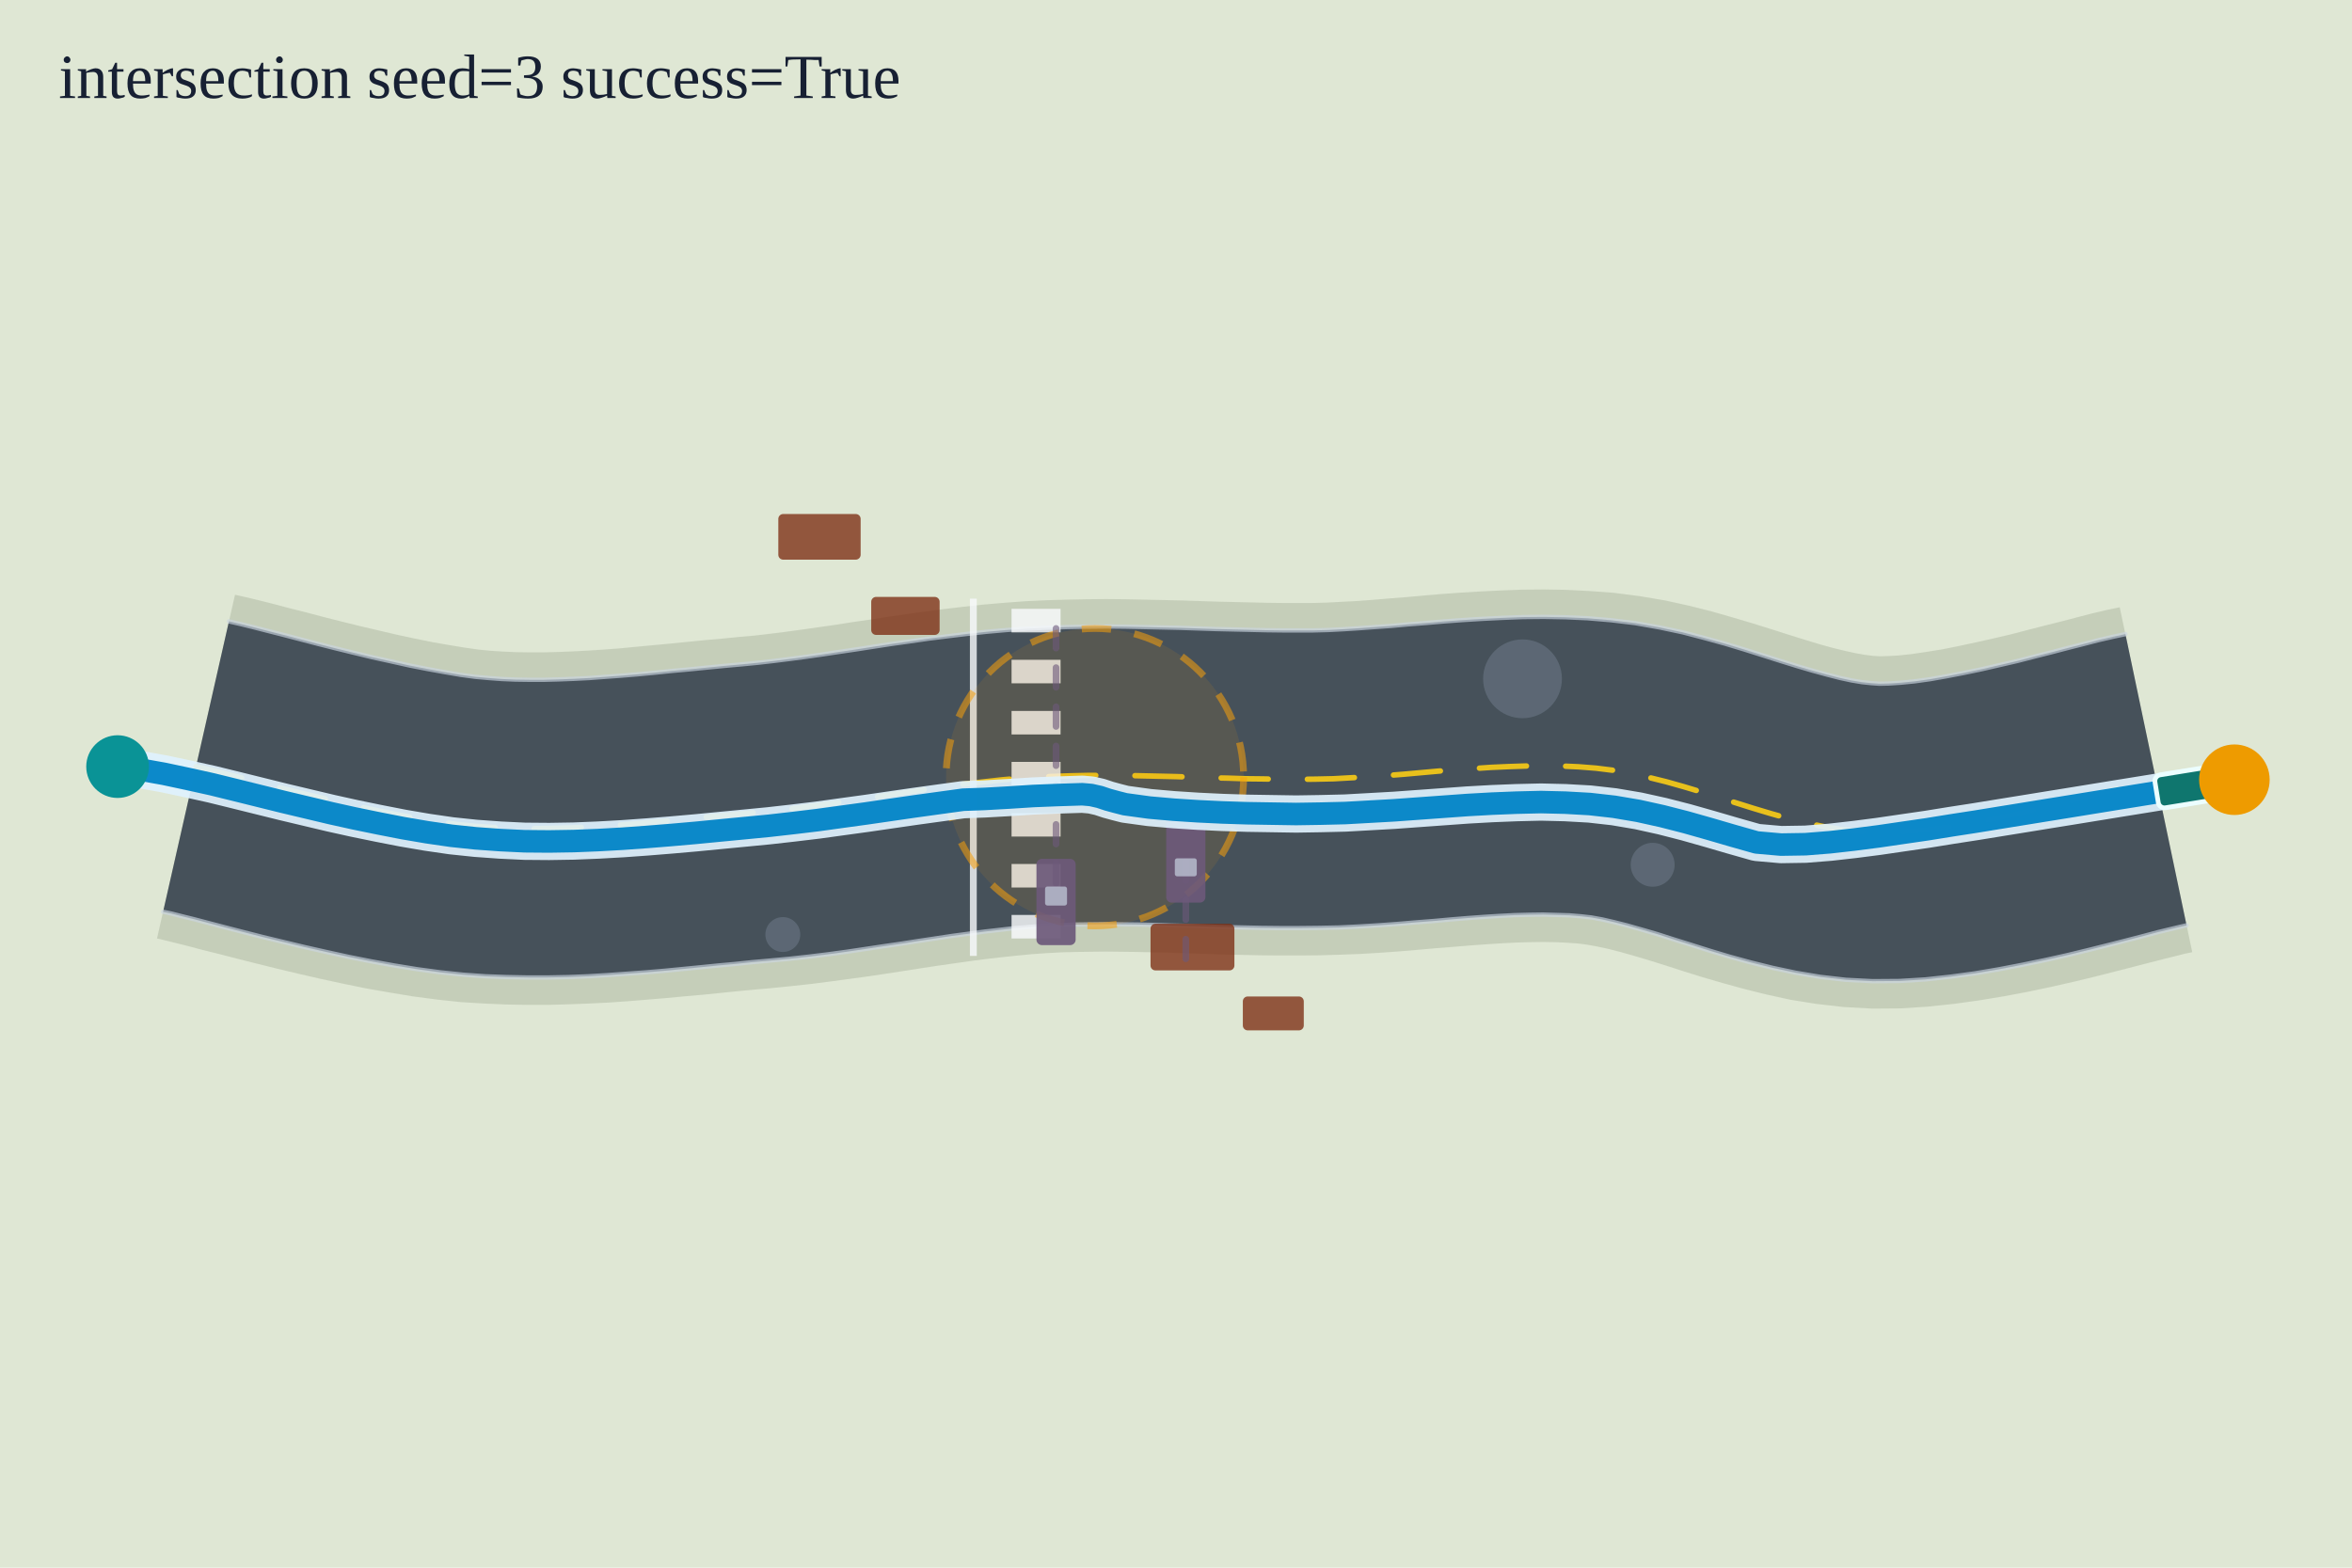
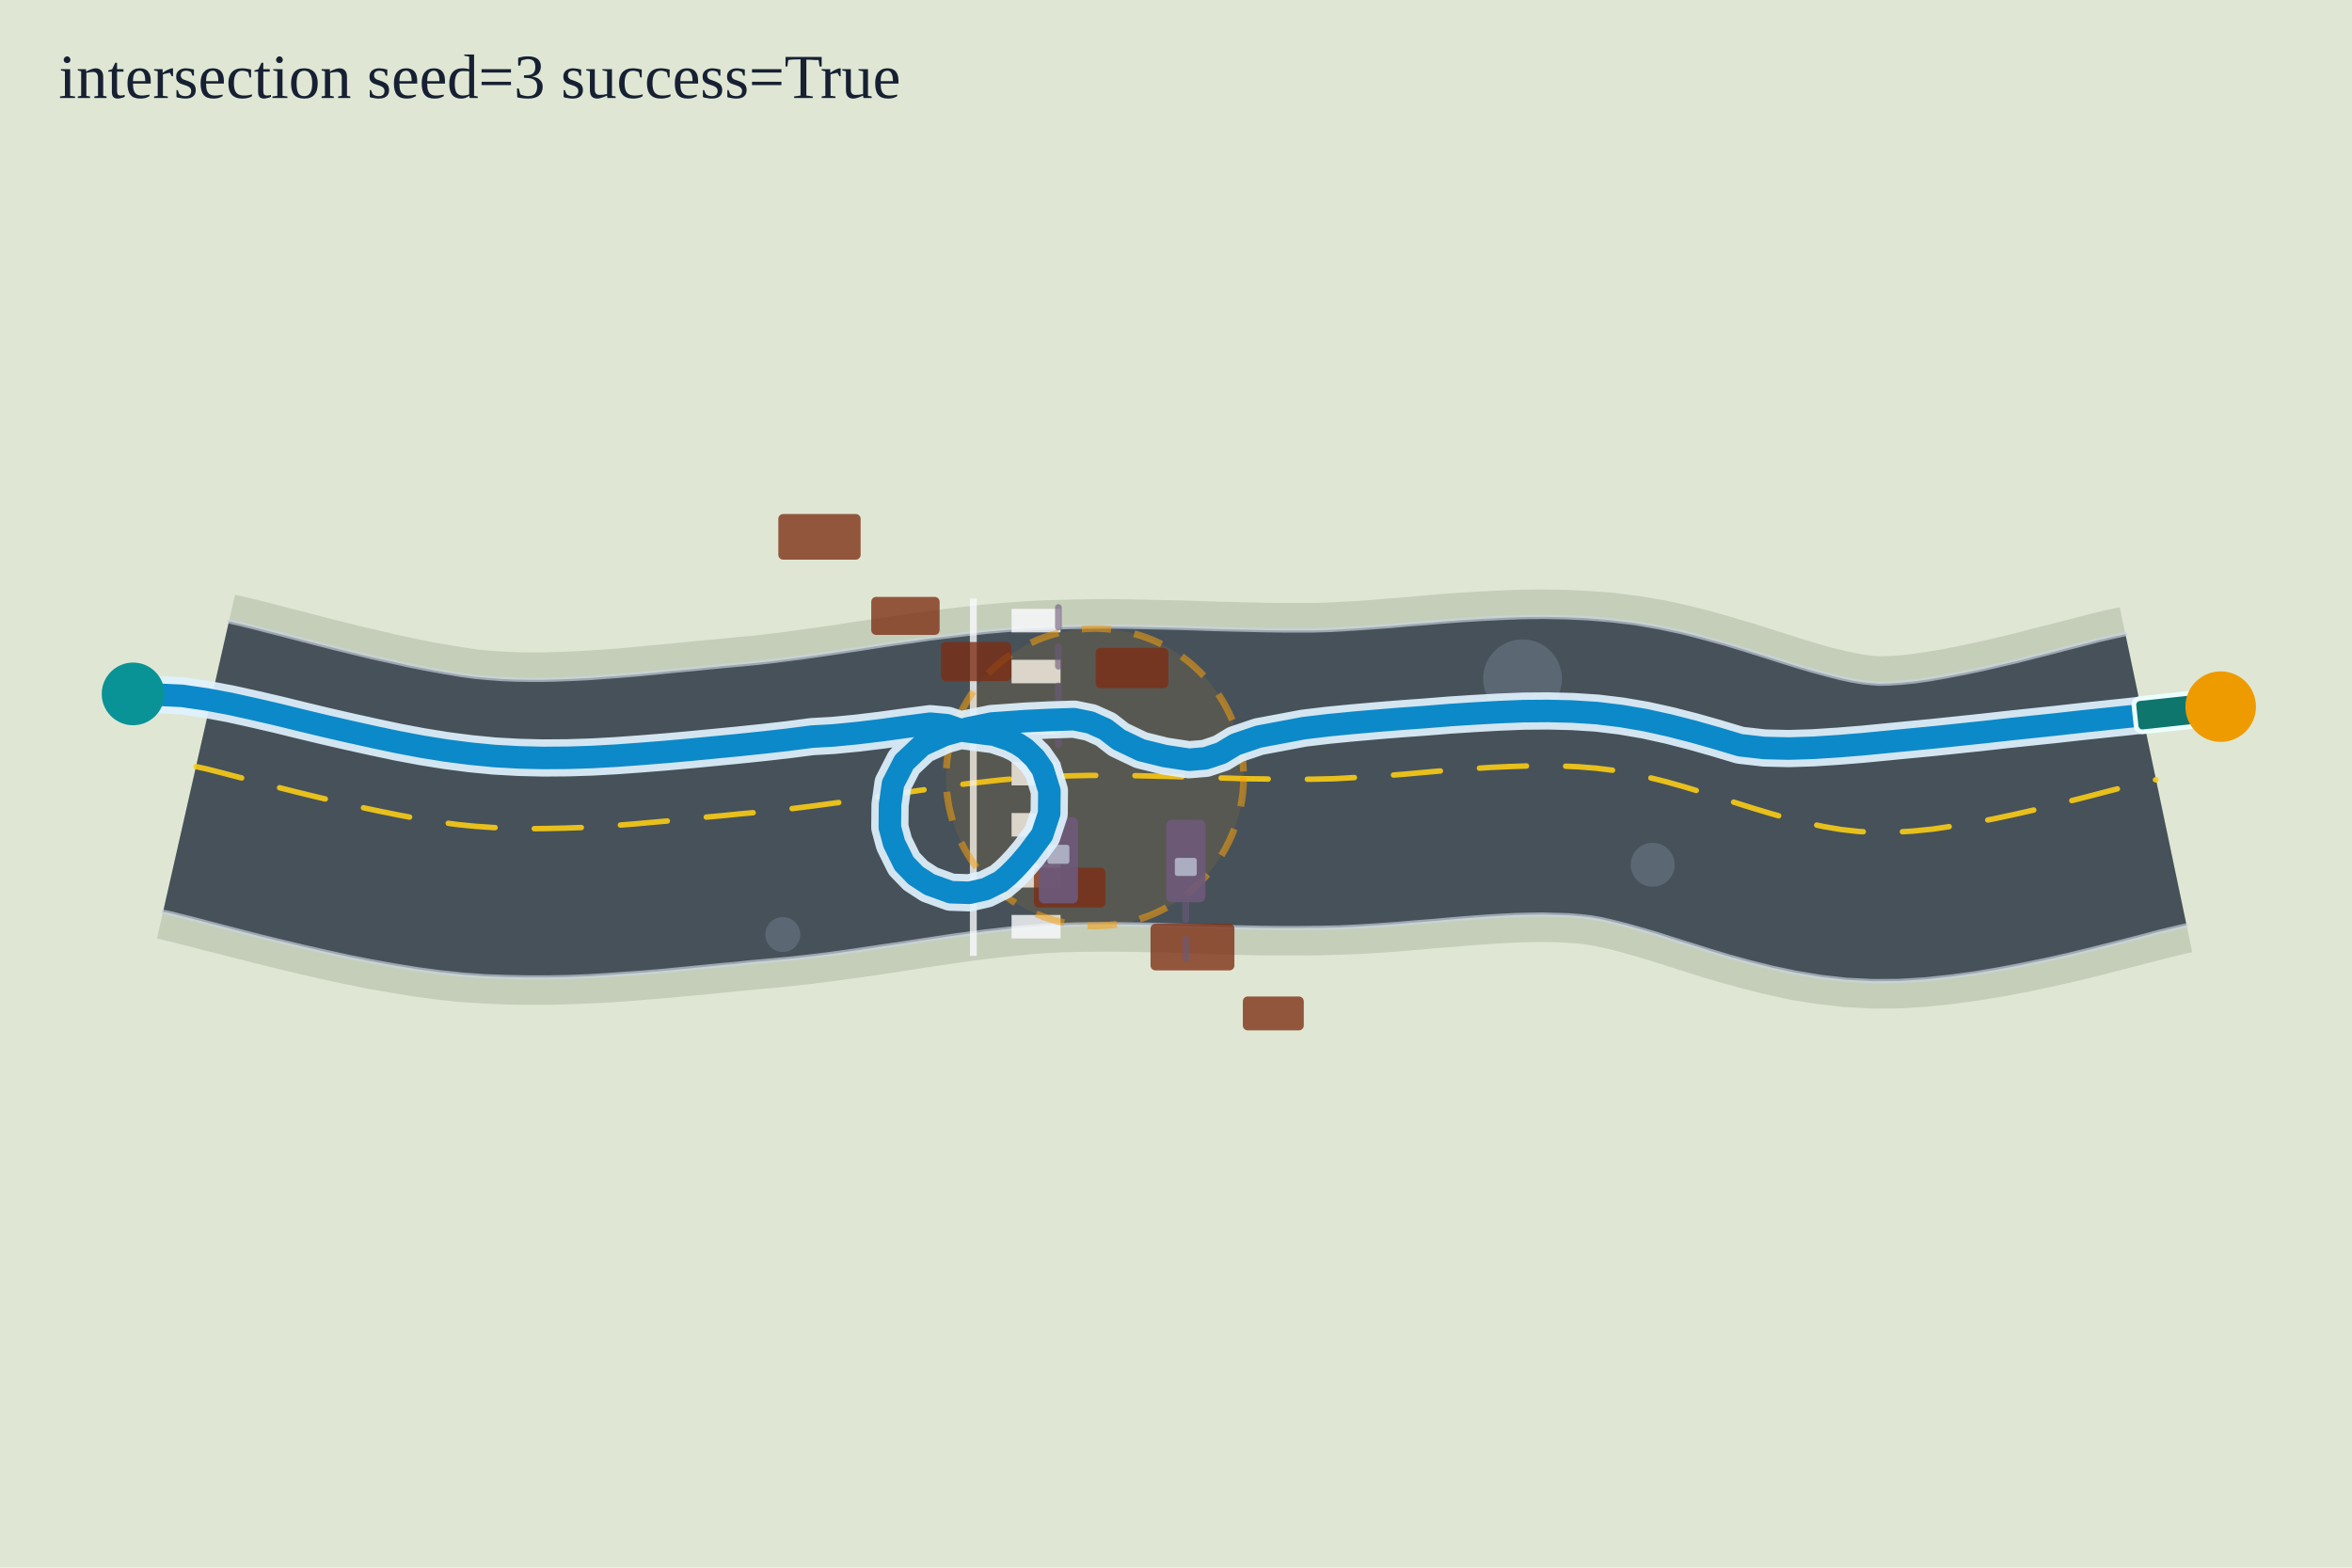
<svg xmlns="http://www.w3.org/2000/svg" viewBox="0 0 120.0 80.0">
  <rect width="100%" height="100%" fill="#dfe7d4" />
  <text x="3" y="5" font-size="3.2" fill="#172033">intersection seed=3 success=True</text>
  <polygon points="8.01,47.89 8.43,47.99 8.92,48.11 9.56,48.27 10.31,48.47 11.16,48.68 12.09,48.92 13.08,49.17 14.13,49.43 15.22,49.69 16.35,49.95 17.51,50.20 18.68,50.44 19.88,50.65 21.09,50.85 22.31,51.01 23.52,51.14 24.68,51.21 25.80,51.26 26.90,51.28 27.97,51.28 29.03,51.25 30.07,51.21 31.09,51.16 32.08,51.09 33.06,51.01 34.02,50.93 34.96,50.84 35.88,50.76 36.77,50.67 37.65,50.58 38.51,50.50 39.41,50.42 40.39,50.32 41.41,50.21 42.41,50.08 43.38,49.95 44.33,49.82 45.26,49.68 46.17,49.54 47.06,49.40 47.93,49.27 48.77,49.15 49.60,49.03 50.40,48.93 51.18,48.84 51.94,48.76 52.67,48.69 53.40,48.64 54.12,48.60 54.87,48.58 55.63,48.57 56.42,48.56 57.22,48.57 58.04,48.58 58.88,48.60 59.74,48.62 60.62,48.65 61.52,48.68 62.43,48.71 63.37,48.73 64.32,48.75 65.29,48.76 66.28,48.76 67.31,48.75 68.36,48.72 69.41,48.68 70.42,48.62 71.40,48.55 72.34,48.47 73.25,48.39 74.13,48.32 74.98,48.25 75.80,48.19 76.58,48.14 77.33,48.10 78.04,48.08 78.72,48.07 79.37,48.08 79.99,48.11 80.53,48.15 80.99,48.21 81.48,48.30 82.04,48.42 82.67,48.58 83.38,48.78 84.15,49.01 84.98,49.27 85.88,49.56 86.84,49.86 87.87,50.16 88.96,50.46 90.12,50.75 91.36,51.02 92.67,51.23 94.07,51.39 95.52,51.47 96.96,51.46 98.35,51.37 99.68,51.23 100.98,51.05 102.25,50.84 103.47,50.61 104.66,50.36 105.80,50.10 106.88,49.84 107.90,49.58 108.84,49.34 109.69,49.12 110.43,48.93 111.04,48.78 111.47,48.67 111.85,48.59 108.15,30.99 107.52,31.12 106.75,31.30 105.98,31.50 105.18,31.71 104.34,31.92 103.48,32.14 102.60,32.37 101.70,32.58 100.81,32.78 99.92,32.97 99.07,33.14 98.26,33.27 97.51,33.38 96.85,33.45 96.30,33.48 95.91,33.49 95.58,33.47 95.18,33.42 94.71,33.34 94.16,33.22 93.54,33.07 92.85,32.88 92.09,32.65 91.26,32.39 90.38,32.11 89.42,31.81 88.41,31.51 87.33,31.20 86.18,30.91 84.95,30.64 83.65,30.42 82.33,30.25 81.09,30.16 79.92,30.10 78.78,30.08 77.67,30.09 76.60,30.13 75.57,30.18 74.56,30.24 73.59,30.31 72.65,30.39 71.75,30.47 70.87,30.54 70.03,30.61 69.23,30.67 68.45,30.71 67.71,30.75 66.98,30.77 66.22,30.77 65.42,30.77 64.61,30.76 63.78,30.74 62.93,30.72 62.06,30.70 61.17,30.67 60.26,30.64 59.33,30.62 58.39,30.60 57.42,30.58 56.44,30.57 55.44,30.58 54.42,30.60 53.38,30.63 52.32,30.68 51.25,30.76 50.20,30.85 49.18,30.96 48.17,31.08 47.19,31.21 46.23,31.34 45.29,31.48 44.37,31.62 43.47,31.75 42.59,31.89 41.74,32.01 40.90,32.13 40.09,32.24 39.30,32.34 38.53,32.43 37.73,32.50 36.84,32.59 35.92,32.67 35.01,32.76 34.12,32.85 33.26,32.93 32.41,33.01 31.58,33.09 30.77,33.15 29.99,33.20 29.22,33.24 28.47,33.27 27.74,33.29 27.03,33.29 26.34,33.28 25.67,33.25 25.05,33.21 24.42,33.15 23.72,33.05 22.93,32.92 22.07,32.77 21.18,32.59 20.25,32.39 19.31,32.17 18.37,31.95 17.44,31.72 16.53,31.49 15.66,31.26 14.82,31.05 14.03,30.84 13.28,30.65 12.57,30.48 11.99,30.35" fill="#a6b09a" opacity="0.450" />
  <polygon points="8.32,46.53 8.75,46.62 9.26,46.75 9.91,46.91 10.67,47.11 11.51,47.33 12.44,47.57 13.42,47.82 14.46,48.07 15.54,48.33 16.65,48.58 17.79,48.83 18.95,49.06 20.12,49.27 21.29,49.46 22.48,49.62 23.64,49.74 24.76,49.82 25.84,49.86 26.91,49.88 27.95,49.88 28.99,49.86 30.00,49.82 31.00,49.76 31.98,49.69 32.95,49.62 33.89,49.54 34.82,49.45 35.74,49.36 36.64,49.27 37.52,49.19 38.38,49.10 39.28,49.02 40.25,48.93 41.25,48.82 42.23,48.70 43.19,48.57 44.13,48.43 45.06,48.29 45.96,48.16 46.85,48.02 47.72,47.89 48.58,47.76 49.41,47.65 50.23,47.54 51.02,47.45 51.80,47.36 52.56,47.30 53.31,47.24 54.06,47.21 54.83,47.18 55.62,47.17 56.42,47.16 57.24,47.17 58.07,47.18 58.92,47.20 59.78,47.23 60.66,47.25 61.56,47.28 62.47,47.31 63.40,47.33 64.34,47.35 65.30,47.36 66.28,47.36 67.28,47.35 68.31,47.33 69.33,47.28 70.32,47.22 71.29,47.15 72.23,47.07 73.14,47.00 74.02,46.92 74.87,46.85 75.70,46.79 76.50,46.74 77.27,46.70 78.01,46.68 78.73,46.67 79.41,46.69 80.07,46.71 80.67,46.76 81.20,46.82 81.75,46.92 82.36,47.06 83.03,47.23 83.77,47.44 84.56,47.67 85.40,47.94 86.30,48.22 87.25,48.52 88.25,48.82 89.31,49.11 90.44,49.39 91.62,49.64 92.87,49.85 94.18,50.00 95.55,50.07 96.91,50.06 98.23,49.98 99.52,49.84 100.77,49.67 102.00,49.46 103.20,49.23 104.36,48.99 105.48,48.74 106.55,48.48 107.55,48.23 108.49,47.99 109.34,47.77 110.09,47.57 110.71,47.42 111.17,47.31 111.56,47.22 108.44,32.36 107.83,32.49 107.09,32.66 106.32,32.86 105.53,33.06 104.69,33.28 103.82,33.50 102.93,33.73 102.02,33.94 101.11,34.15 100.20,34.34 99.32,34.51 98.47,34.66 97.68,34.77 96.97,34.84 96.36,34.88 95.88,34.89 95.46,34.86 94.99,34.81 94.45,34.72 93.85,34.59 93.19,34.42 92.46,34.22 91.68,33.99 90.84,33.73 89.96,33.45 89.01,33.15 88.02,32.85 86.97,32.56 85.86,32.27 84.68,32.02 83.44,31.80 82.19,31.65 81.00,31.55 79.87,31.50 78.77,31.48 77.70,31.49 76.66,31.53 75.64,31.58 74.66,31.64 73.70,31.71 72.77,31.79 71.86,31.86 70.99,31.94 70.14,32.00 69.32,32.06 68.53,32.11 67.76,32.15 67.01,32.17 66.22,32.17 65.41,32.17 64.59,32.16 63.75,32.14 62.89,32.12 62.01,32.10 61.12,32.07 60.22,32.04 59.30,32.02 58.36,32.00 57.41,31.98 56.44,31.97 55.45,31.98 54.45,32.00 53.44,32.03 52.40,32.08 51.36,32.15 50.34,32.24 49.33,32.35 48.34,32.47 47.38,32.59 46.42,32.73 45.49,32.86 44.58,33.00 43.68,33.14 42.80,33.27 41.94,33.40 41.10,33.52 40.27,33.63 39.47,33.73 38.68,33.82 37.86,33.90 36.97,33.98 36.05,34.07 35.15,34.16 34.26,34.24 33.39,34.33 32.54,34.41 31.70,34.48 30.88,34.54 30.07,34.60 29.28,34.64 28.51,34.67 27.76,34.69 27.02,34.69 26.30,34.68 25.60,34.65 24.93,34.60 24.26,34.54 23.51,34.44 22.69,34.30 21.81,34.14 20.89,33.96 19.95,33.75 18.99,33.54 18.04,33.31 17.10,33.08 16.19,32.85 15.31,32.62 14.47,32.40 13.68,32.20 12.94,32.01 12.25,31.84 11.68,31.71" fill="#46515a" opacity="1.000" />
  <polyline points="8.32,46.53 8.75,46.62 9.26,46.75 9.91,46.91 10.67,47.11 11.51,47.33 12.44,47.57 13.42,47.82 14.46,48.07 15.54,48.33 16.65,48.58 17.79,48.83 18.95,49.06 20.12,49.27 21.29,49.46 22.48,49.62 23.64,49.74 24.76,49.82 25.84,49.86 26.91,49.88 27.95,49.88 28.99,49.86 30.00,49.82 31.00,49.76 31.98,49.69 32.95,49.62 33.89,49.54 34.82,49.45 35.74,49.36 36.64,49.27 37.52,49.19 38.38,49.10 39.28,49.02 40.25,48.93 41.25,48.82 42.23,48.70 43.19,48.57 44.13,48.43 45.06,48.29 45.96,48.16 46.85,48.02 47.72,47.89 48.58,47.76 49.41,47.65 50.23,47.54 51.02,47.45 51.80,47.36 52.56,47.30 53.31,47.24 54.06,47.21 54.83,47.18 55.62,47.17 56.42,47.16 57.24,47.17 58.07,47.18 58.92,47.20 59.78,47.23 60.66,47.25 61.56,47.28 62.47,47.31 63.40,47.33 64.34,47.35 65.30,47.36 66.28,47.36 67.28,47.35 68.31,47.33 69.33,47.28 70.32,47.22 71.29,47.15 72.23,47.07 73.14,47.00 74.02,46.92 74.87,46.85 75.70,46.79 76.50,46.74 77.27,46.70 78.01,46.68 78.73,46.67 79.41,46.69 80.07,46.71 80.67,46.76 81.20,46.82 81.75,46.92 82.36,47.06 83.03,47.23 83.77,47.44 84.56,47.67 85.40,47.94 86.30,48.22 87.25,48.52 88.25,48.82 89.31,49.11 90.44,49.39 91.62,49.64 92.87,49.85 94.18,50.00 95.55,50.07 96.91,50.06 98.23,49.98 99.52,49.84 100.77,49.67 102.00,49.46 103.20,49.23 104.36,48.99 105.48,48.74 106.55,48.48 107.55,48.23 108.49,47.99 109.34,47.77 110.09,47.57 110.71,47.42 111.17,47.31 111.56,47.22" fill="none" stroke="#cbd5e1" stroke-width="0.22" stroke-linecap="round" stroke-linejoin="round" opacity="0.650" />
  <polyline points="11.68,31.71 12.25,31.84 12.94,32.01 13.68,32.20 14.47,32.40 15.31,32.62 16.19,32.85 17.10,33.08 18.04,33.31 18.99,33.54 19.95,33.75 20.89,33.96 21.81,34.14 22.69,34.30 23.51,34.44 24.26,34.54 24.93,34.60 25.60,34.65 26.30,34.68 27.02,34.69 27.76,34.69 28.51,34.67 29.28,34.64 30.07,34.60 30.88,34.54 31.70,34.48 32.54,34.41 33.39,34.33 34.26,34.24 35.15,34.16 36.05,34.07 36.97,33.98 37.86,33.90 38.68,33.82 39.47,33.73 40.27,33.63 41.10,33.52 41.94,33.40 42.80,33.27 43.68,33.14 44.58,33.00 45.49,32.86 46.42,32.73 47.38,32.59 48.34,32.47 49.33,32.35 50.34,32.24 51.36,32.15 52.40,32.08 53.44,32.03 54.45,32.00 55.45,31.98 56.44,31.97 57.41,31.98 58.36,32.00 59.30,32.02 60.22,32.04 61.12,32.07 62.01,32.10 62.89,32.12 63.75,32.14 64.59,32.16 65.41,32.17 66.22,32.17 67.01,32.17 67.76,32.15 68.53,32.11 69.32,32.06 70.14,32.00 70.99,31.94 71.86,31.86 72.77,31.79 73.70,31.71 74.66,31.64 75.64,31.58 76.66,31.53 77.70,31.49 78.77,31.48 79.87,31.50 81.00,31.55 82.19,31.65 83.44,31.80 84.68,32.02 85.86,32.27 86.97,32.56 88.02,32.85 89.01,33.15 89.96,33.45 90.84,33.73 91.68,33.99 92.46,34.22 93.19,34.42 93.85,34.59 94.45,34.72 94.99,34.81 95.46,34.86 95.88,34.89 96.36,34.88 96.97,34.84 97.68,34.77 98.47,34.66 99.32,34.51 100.20,34.34 101.11,34.15 102.02,33.94 102.93,33.73 103.82,33.50 104.69,33.28 105.53,33.06 106.32,32.86 107.09,32.66 107.83,32.49 108.44,32.36" fill="none" stroke="#cbd5e1" stroke-width="0.22" stroke-linecap="round" stroke-linejoin="round" opacity="0.650" />
  <polyline points="10.00,39.12 10.50,39.23 11.10,39.38 11.79,39.56 12.57,39.76 13.41,39.97 14.31,40.21 15.26,40.45 16.25,40.69 17.27,40.93 18.30,41.17 19.34,41.39 20.38,41.60 21.40,41.79 22.40,41.95 23.37,42.08 24.29,42.17 25.18,42.23 26.07,42.27 26.96,42.29 27.86,42.28 28.75,42.26 29.64,42.23 30.54,42.18 31.43,42.12 32.32,42.05 33.21,41.97 34.11,41.89 35.00,41.80 35.89,41.71 36.79,41.63 37.68,41.54 38.57,41.46 39.46,41.37 40.36,41.27 41.25,41.16 42.14,41.04 43.04,40.92 43.93,40.78 44.82,40.65 45.71,40.51 46.61,40.38 47.50,40.25 48.39,40.12 49.29,40.00 50.18,39.90 51.07,39.80 51.96,39.72 52.86,39.66 53.75,39.62 54.64,39.59 55.54,39.57 56.43,39.57 57.32,39.57 58.21,39.59 59.11,39.61 60.00,39.63 60.89,39.66 61.79,39.69 62.68,39.71 63.57,39.74 64.46,39.75 65.36,39.77 66.25,39.77 67.14,39.76 68.04,39.74 68.93,39.69 69.82,39.64 70.71,39.58 71.61,39.51 72.50,39.43 73.39,39.35 74.29,39.28 75.18,39.22 76.07,39.16 76.96,39.12 77.86,39.09 78.75,39.08 79.64,39.09 80.54,39.13 81.43,39.20 82.32,39.31 83.21,39.47 84.11,39.67 85.00,39.89 85.89,40.14 86.79,40.41 87.68,40.69 88.57,40.97 89.46,41.25 90.36,41.52 91.25,41.77 92.14,41.99 93.04,42.18 93.93,42.33 94.82,42.43 95.71,42.48 96.63,42.47 97.60,42.41 98.60,42.31 99.62,42.16 100.66,41.99 101.70,41.79 102.73,41.57 103.75,41.34 104.74,41.10 105.69,40.86 106.59,40.63 107.43,40.41 108.21,40.21 108.90,40.04 109.50,39.90 110.00,39.79" fill="none" stroke="#facc15" stroke-width="0.28" stroke-linecap="round" stroke-linejoin="round" opacity="0.900" stroke-dasharray="2.4 2.0" />
  <rect x="51.61" y="31.07" width="2.5" height="1.20" fill="#f8fafc" opacity="0.82" />
  <rect x="51.61" y="33.67" width="2.5" height="1.20" fill="#f8fafc" opacity="0.82" />
  <rect x="51.61" y="36.28" width="2.5" height="1.20" fill="#f8fafc" opacity="0.82" />
  <rect x="51.61" y="38.88" width="2.5" height="1.20" fill="#f8fafc" opacity="0.82" />
  <rect x="51.61" y="41.49" width="2.5" height="1.20" fill="#f8fafc" opacity="0.82" />
  <rect x="51.61" y="44.09" width="2.5" height="1.20" fill="#f8fafc" opacity="0.82" />
  <rect x="51.61" y="46.69" width="2.5" height="1.20" fill="#f8fafc" opacity="0.82" />
  <line x1="49.66" y1="30.55" x2="49.66" y2="48.78" stroke="#f8fafc" stroke-width="0.35" opacity="0.8" />
  <circle cx="55.86" cy="39.66" r="7.59" fill="#f59e0b" opacity="0.10" />
  <circle cx="55.86" cy="39.66" r="7.59" fill="none" stroke="#f59e0b" stroke-width="0.35" stroke-dasharray="1.5 1.2" opacity="0.55" />
  <circle cx="84.32" cy="44.13" r="1.12" fill="#94a3b8" opacity="0.28" />
  <circle cx="39.94" cy="47.69" r="0.89" fill="#94a3b8" opacity="0.28" />
  <circle cx="77.68" cy="34.64" r="2.01" fill="#94a3b8" opacity="0.28" />
  <rect x="39.71" y="26.23" width="4.20" height="2.33" rx="0.25" ry="0.25" fill="#7c2d12" opacity="0.78" transform="rotate(0.00 41.81 27.39)" />
  <rect x="44.45" y="30.46" width="3.49" height="1.94" rx="0.25" ry="0.25" fill="#7c2d12" opacity="0.78" transform="rotate(0.00 46.20 31.43)" />
  <rect x="58.70" y="47.14" width="4.28" height="2.38" rx="0.25" ry="0.25" fill="#7c2d12" opacity="0.78" transform="rotate(0.00 60.84 48.33)" />
  <rect x="63.41" y="50.85" width="3.11" height="1.73" rx="0.25" ry="0.25" fill="#7c2d12" opacity="0.78" transform="rotate(0.00 64.96 51.71)" />
-   <polyline points="53.88,32.07 53.88,46.03 53.88,46.03" fill="none" stroke="#6d597a" stroke-width="0.34" stroke-linecap="round" stroke-linejoin="round" opacity="0.600" stroke-dasharray="1 1" />
-   <rect x="51.68" y="45.03" width="4.40" height="2.00" rx="0.28" ry="0.28" fill="#6d597a" opacity="0.92" transform="rotate(90.00 53.88 46.03)" />
-   <rect x="53.09" y="45.47" width="0.97" height="1.12" rx="0.12" fill="#e0f2fe" opacity="0.55" transform="rotate(90.00 53.88 46.03)" />
-   <polyline points="60.50,48.93 60.50,43.96 60.50,43.96" fill="none" stroke="#6d597a" stroke-width="0.34" stroke-linecap="round" stroke-linejoin="round" opacity="0.600" stroke-dasharray="1 1" />
-   <rect x="58.40" y="42.96" width="4.20" height="2.00" rx="0.28" ry="0.28" fill="#6d597a" opacity="0.92" transform="rotate(-90.00 60.50 43.96)" />
-   <rect x="59.74" y="43.40" width="0.92" height="1.12" rx="0.12" fill="#e0f2fe" opacity="0.55" transform="rotate(-90.00 60.50 43.96)" />
-   <polyline points="7.14,39.27 8.37,39.49 9.59,39.75 10.81,40.02 12.03,40.32 13.24,40.62 14.45,40.92 15.67,41.21 16.89,41.50 18.11,41.77 19.33,42.02 20.56,42.26 21.79,42.47 23.03,42.65 24.27,42.78 25.52,42.87 26.77,42.93 28.02,42.94 29.27,42.92 30.51,42.87 31.76,42.80 33.01,42.71 34.25,42.61 35.50,42.50 36.74,42.38 37.99,42.26 39.23,42.14 40.47,42.00 41.72,41.85 42.95,41.68 44.19,41.51 45.43,41.33 46.67,41.15 47.90,40.98 49.14,40.81 50.23,40.77 51.47,40.70 52.72,40.62 53.97,40.57 55.22,40.53 55.67,40.57 56.11,40.67 56.53,40.81 56.97,40.93 57.40,41.04 58.64,41.21 59.89,41.32 61.13,41.40 62.38,41.46 63.63,41.50 64.88,41.52 66.13,41.54 67.38,41.52 68.63,41.49 69.88,41.42 71.13,41.35 72.37,41.26 73.62,41.17 74.87,41.08 76.12,41.01 77.37,40.96 78.62,40.93 79.86,40.96 81.11,41.03 82.35,41.17 83.59,41.38 84.81,41.65 86.02,41.96 87.22,42.30 88.42,42.65 89.62,42.99 90.87,43.10 92.12,43.08 93.37,42.98 94.61,42.84 95.85,42.68 97.08,42.50 98.32,42.32 99.56,42.12 100.79,41.93 102.02,41.73 103.26,41.53 104.49,41.33 105.73,41.13 106.96,40.93 108.19,40.73 109.43,40.53 110.23,40.40 111.03,40.27 111.71,40.16" fill="none" stroke="#e0f2fe" stroke-width="1.9" stroke-linecap="round" stroke-linejoin="round" opacity="0.920" />
-   <polyline points="7.14,39.27 8.37,39.49 9.59,39.75 10.81,40.02 12.03,40.32 13.24,40.62 14.45,40.92 15.67,41.21 16.89,41.50 18.11,41.77 19.33,42.02 20.56,42.26 21.79,42.47 23.03,42.65 24.27,42.78 25.52,42.87 26.77,42.93 28.02,42.94 29.27,42.92 30.51,42.87 31.76,42.80 33.01,42.71 34.25,42.61 35.50,42.50 36.74,42.38 37.99,42.26 39.23,42.14 40.47,42.00 41.72,41.85 42.95,41.68 44.19,41.51 45.43,41.33 46.67,41.15 47.90,40.98 49.14,40.81 50.23,40.77 51.47,40.70 52.72,40.62 53.97,40.57 55.22,40.53 55.67,40.57 56.11,40.67 56.53,40.81 56.97,40.93 57.40,41.04 58.64,41.21 59.89,41.32 61.13,41.40 62.38,41.46 63.63,41.50 64.88,41.52 66.13,41.54 67.38,41.52 68.63,41.49 69.88,41.42 71.13,41.35 72.37,41.26 73.62,41.17 74.87,41.08 76.12,41.01 77.37,40.96 78.62,40.93 79.86,40.96 81.11,41.03 82.35,41.17 83.59,41.38 84.81,41.65 86.02,41.96 87.22,42.30 88.42,42.65 89.62,42.99 90.87,43.10 92.12,43.08 93.37,42.98 94.61,42.84 95.85,42.68 97.08,42.50 98.32,42.32 99.56,42.12 100.79,41.93 102.02,41.73 103.26,41.53 104.49,41.33 105.73,41.13 106.96,40.93 108.19,40.73 109.43,40.53 110.23,40.40 111.03,40.27 111.71,40.16" fill="none" stroke="#0284c7" stroke-width="1.15" stroke-linecap="round" stroke-linejoin="round" opacity="0.950" />
-   <rect x="110.01" y="39.31" width="3.40" height="1.70" rx="0.32" fill="#0f766e" stroke="#ecfeff" stroke-width="0.24" transform="rotate(-9.22 111.71 40.16)" />
-   <circle cx="6.00" cy="39.12" r="1.6" fill="#0a9396" />
-   <circle cx="114.00" cy="39.79" r="1.8" fill="#ee9b00" />
+   <rect x="48.01" y="32.76" width="3.59" height="2.00" rx="0.25" ry="0.25" fill="#7c2d12" opacity="0.78" transform="rotate(0.00 49.80 33.76)" />
+   <rect x="52.75" y="44.28" width="3.65" height="2.03" rx="0.25" ry="0.25" fill="#7c2d12" opacity="0.78" transform="rotate(0.00 54.57 45.30)" />
+   <rect x="55.90" y="33.06" width="3.71" height="2.06" rx="0.25" ry="0.25" fill="#7c2d12" opacity="0.78" transform="rotate(0.00 57.75 34.09)" />
+   <polyline points="54.00,31.00 54.00,43.90 54.00,43.90" fill="none" stroke="#6d597a" stroke-width="0.34" stroke-linecap="round" stroke-linejoin="round" opacity="0.600" stroke-dasharray="1 1" />
+   <rect x="51.80" y="42.90" width="4.40" height="2.00" rx="0.28" ry="0.28" fill="#6d597a" opacity="0.92" transform="rotate(90.00 54.00 43.90)" />
+   <rect x="53.21" y="43.34" width="0.97" height="1.12" rx="0.12" fill="#e0f2fe" opacity="0.55" transform="rotate(90.00 54.00 43.90)" />
+   <polyline points="60.50,48.93 60.50,43.94 60.50,43.94" fill="none" stroke="#6d597a" stroke-width="0.34" stroke-linecap="round" stroke-linejoin="round" opacity="0.600" stroke-dasharray="1 1" />
+   <rect x="58.40" y="42.94" width="4.20" height="2.00" rx="0.28" ry="0.28" fill="#6d597a" opacity="0.92" transform="rotate(-90.00 60.50 43.94)" />
+   <rect x="59.74" y="43.38" width="0.92" height="1.12" rx="0.12" fill="#e0f2fe" opacity="0.55" transform="rotate(-90.00 60.50 43.94)" />
+   <polyline points="8.04,35.45 9.29,35.51 10.53,35.69 11.76,35.92 12.98,36.19 14.19,36.47 15.41,36.77 16.62,37.06 17.84,37.34 19.06,37.61 20.29,37.87 21.51,38.10 22.75,38.30 23.99,38.46 25.23,38.58 26.48,38.65 27.73,38.68 28.98,38.67 30.23,38.63 31.48,38.56 32.72,38.47 33.97,38.37 35.21,38.26 36.46,38.14 37.70,38.02 38.95,37.89 40.19,37.75 41.43,37.59 42.51,37.53 43.75,37.41 44.99,37.26 46.23,37.09 47.47,36.93 48.32,37.01 49.12,37.29 50.36,37.45 50.71,37.49 51.51,37.76 51.92,37.96 52.30,38.21 52.80,38.69 53.20,39.26 53.54,40.36 53.53,41.51 53.17,42.60 52.48,43.53 52.03,44.06 51.72,44.39 51.40,44.70 51.05,44.99 50.29,45.37 49.46,45.56 48.51,45.53 47.43,45.14 46.72,44.68 46.13,44.07 45.62,43.04 45.40,42.22 45.41,41.07 45.56,40.00 46.13,38.89 47.04,38.03 48.18,37.51 49.38,37.17 50.61,36.92 51.06,36.89 52.30,36.80 53.55,36.74 54.80,36.70 55.63,36.87 56.41,37.22 57.08,37.74 58.21,38.28 59.42,38.58 60.66,38.77 61.50,38.70 62.31,38.43 63.04,37.99 64.22,37.59 65.45,37.36 66.51,37.16 67.76,37.01 69.00,36.89 70.25,36.78 71.49,36.68 72.74,36.59 73.98,36.49 75.23,36.41 76.48,36.34 77.73,36.29 78.98,36.28 80.23,36.31 81.48,36.39 82.72,36.54 83.95,36.75 85.17,37.02 86.38,37.33 87.58,37.67 88.78,38.03 90.02,38.17 91.27,38.20 92.52,38.16 93.77,38.08 95.02,37.98 96.26,37.86 97.50,37.74 98.75,37.62 99.99,37.49 101.23,37.36 102.48,37.22 103.72,37.09 104.96,36.96 106.21,36.82 107.45,36.69 108.69,36.56 109.93,36.42 110.62,36.35" fill="none" stroke="#e0f2fe" stroke-width="1.9" stroke-linecap="round" stroke-linejoin="round" opacity="0.920" />
+   <polyline points="8.04,35.45 9.29,35.51 10.53,35.69 11.76,35.92 12.98,36.19 14.19,36.47 15.41,36.77 16.62,37.06 17.84,37.34 19.06,37.61 20.29,37.87 21.51,38.10 22.75,38.30 23.99,38.46 25.23,38.58 26.48,38.65 27.73,38.68 28.98,38.67 30.23,38.63 31.48,38.56 32.72,38.47 33.97,38.37 35.21,38.26 36.46,38.14 37.70,38.02 38.95,37.89 40.19,37.75 41.43,37.59 42.51,37.53 43.75,37.41 44.99,37.26 46.23,37.09 47.47,36.93 48.32,37.01 49.12,37.29 50.36,37.45 50.71,37.49 51.51,37.76 51.92,37.96 52.30,38.21 52.80,38.69 53.20,39.26 53.54,40.36 53.53,41.51 53.17,42.60 52.48,43.53 52.03,44.06 51.72,44.39 51.40,44.70 51.05,44.99 50.29,45.37 49.46,45.56 48.51,45.53 47.43,45.14 46.72,44.68 46.13,44.07 45.62,43.04 45.40,42.22 45.41,41.07 45.56,40.00 46.13,38.89 47.04,38.03 48.18,37.51 49.38,37.17 50.61,36.92 51.06,36.89 52.30,36.80 53.55,36.74 54.80,36.70 55.63,36.87 56.41,37.22 57.08,37.74 58.21,38.28 59.42,38.58 60.66,38.77 61.50,38.70 62.31,38.43 63.04,37.99 64.22,37.59 65.45,37.36 66.51,37.16 67.76,37.01 69.00,36.89 70.25,36.78 71.49,36.68 72.74,36.59 73.98,36.49 75.23,36.41 76.48,36.34 77.73,36.29 78.98,36.28 80.23,36.31 81.48,36.39 82.72,36.54 83.95,36.75 85.17,37.02 86.38,37.33 87.58,37.67 88.78,38.03 90.02,38.17 91.27,38.20 92.52,38.16 93.77,38.08 95.02,37.98 96.26,37.86 97.50,37.74 98.75,37.62 99.99,37.49 101.23,37.36 102.48,37.22 103.72,37.09 104.96,36.96 106.21,36.82 107.45,36.69 108.69,36.56 109.93,36.42 110.62,36.35" fill="none" stroke="#0284c7" stroke-width="1.15" stroke-linecap="round" stroke-linejoin="round" opacity="0.950" />
+   <rect x="108.92" y="35.50" width="3.40" height="1.70" rx="0.32" fill="#0f766e" stroke="#ecfeff" stroke-width="0.24" transform="rotate(-6.15 110.62 36.35)" />
+   <circle cx="6.79" cy="35.41" r="1.6" fill="#0a9396" />
+   <circle cx="113.30" cy="36.06" r="1.8" fill="#ee9b00" />
</svg>
